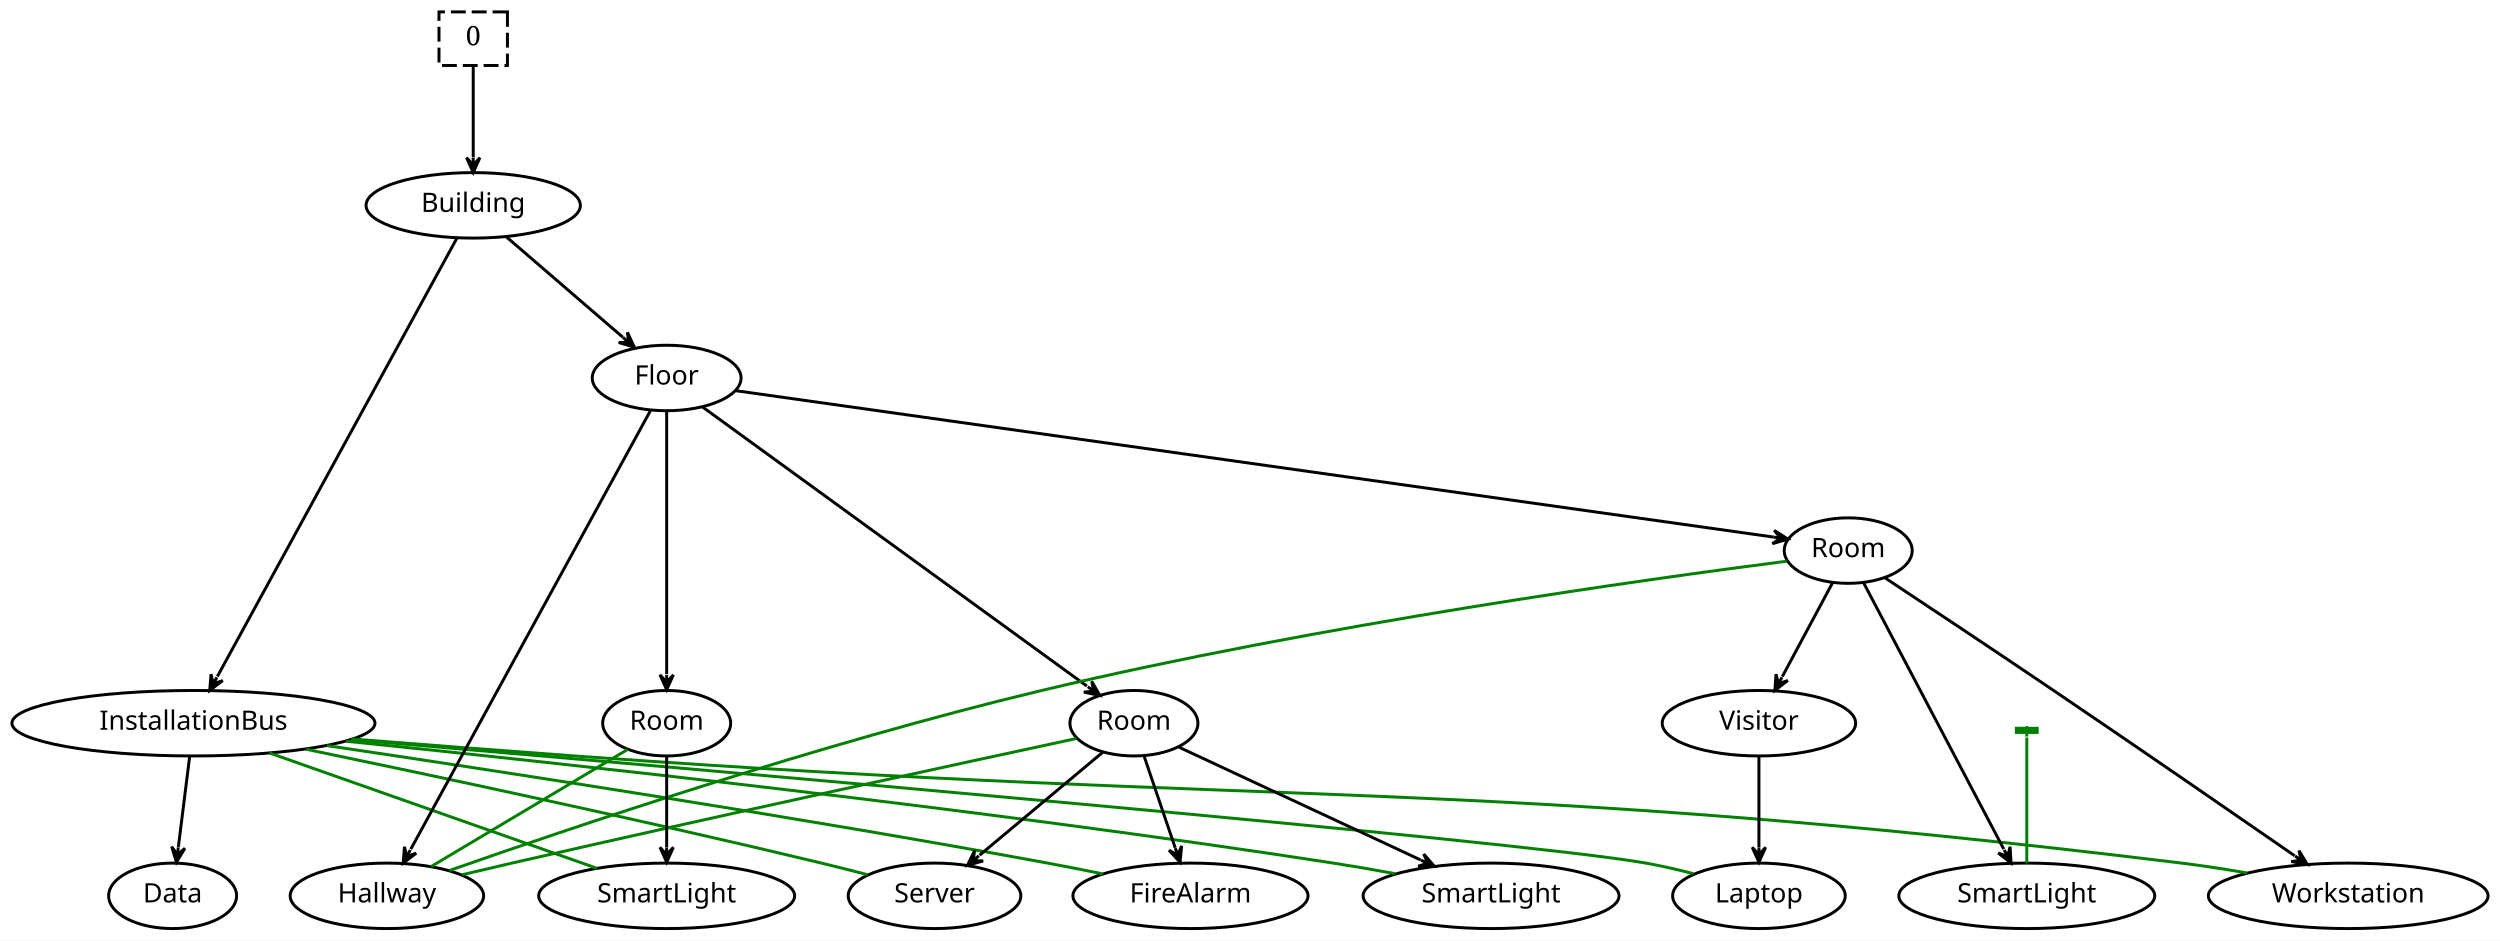
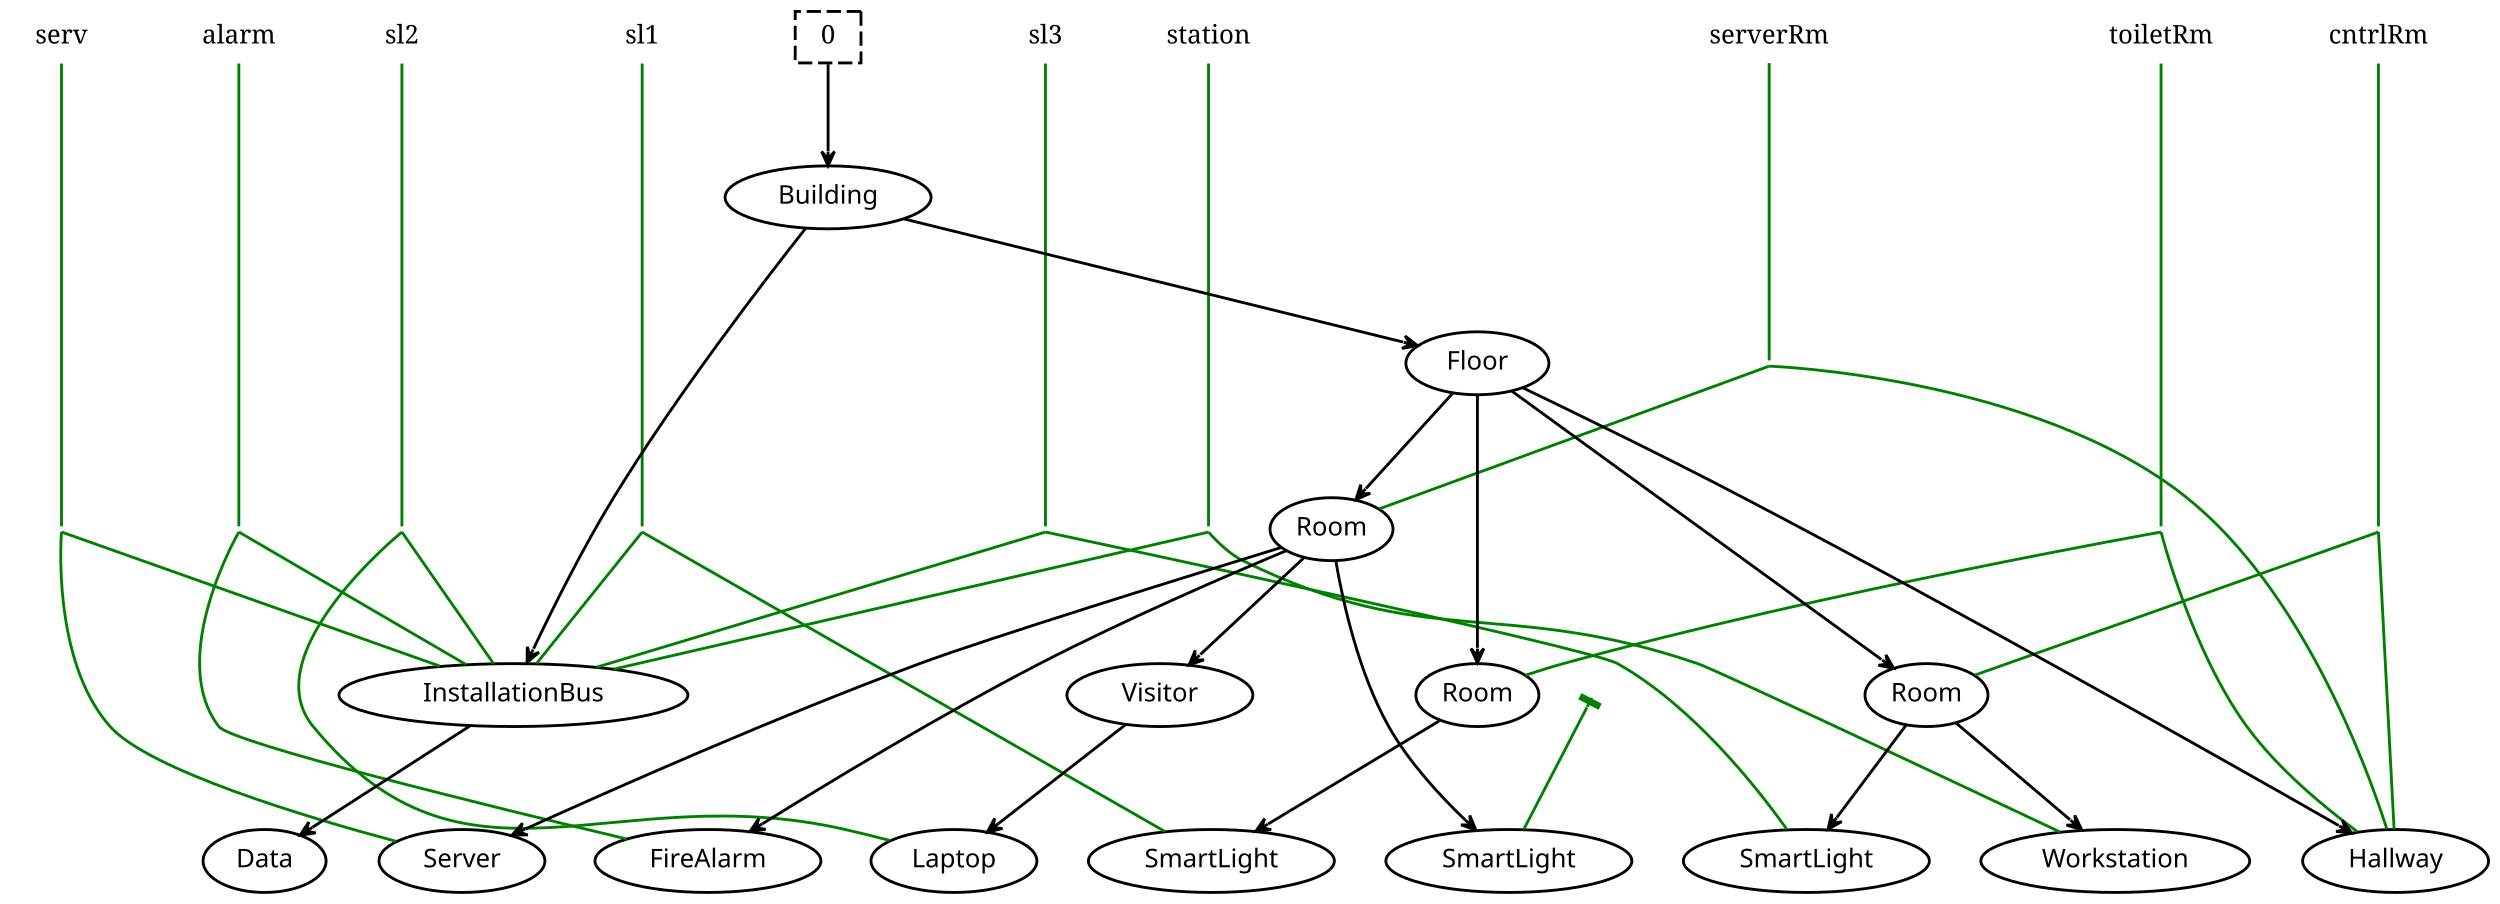
- <svg xmlns="http://www.w3.org/2000/svg" width="840pt" height="316pt" viewBox="0.00 0.00 840.00 316.00">
+ <svg xmlns="http://www.w3.org/2000/svg" width="874pt" height="316pt" viewBox="0.00 0.00 874.00 316.00">
  <g id="graph0" class="graph" transform="scale(1 1) rotate(0) translate(4 312)">
-     <polygon fill="white" stroke="none" points="-4,4 -4,-312 836,-312 836,4 -4,4" />
+     <polygon fill="white" stroke="none" points="-4,4 -4,-312 870,-312 870,4 -4,4" />
    <g id="node1" class="node">
-       <polygon fill="none" stroke="black" stroke-dasharray="5,2" points="166.5,-308 143.5,-308 143.5,-290 166.5,-290 166.5,-308" />
-       <text text-anchor="middle" x="155" y="-296.8" font-family="serif" font-size="9.00">0</text>
+       <polygon fill="none" stroke="black" stroke-dasharray="5,2" points="297,-308 274,-308 274,-290 297,-290 297,-308" />
+       <text text-anchor="middle" x="285.5" y="-296.8" font-family="serif" font-size="9.00">0</text>
    </g>
    <g id="v0_Building" class="node">
-       <ellipse fill="none" stroke="black" cx="155" cy="-243" rx="36" ry="11" />
-       <text text-anchor="middle" x="155" y="-240.8" font-family="sans-serif" font-size="9.00">Building</text>
+       <ellipse fill="none" stroke="black" cx="285.5" cy="-243" rx="36" ry="11" />
+       <text text-anchor="middle" x="285.5" y="-240.8" font-family="sans-serif" font-size="9.00">Building</text>
    </g>
    <g id="edge1" class="edge">
-       <path fill="none" stroke="black" d="M155,-289.562C155,-281.453 155,-269.014 155,-259.181" />
-       <polygon fill="black" stroke="black" points="155,-254.03 157.25,-259.03 155,-256.53 155,-259.03 155,-259.03 155,-259.03 155,-256.53 152.75,-259.03 155,-254.03 155,-254.03" />
-     </g>
-     <g id="node2" class="node" />
+       <path fill="none" stroke="black" d="M285.5,-289.562C285.5,-281.453 285.5,-269.014 285.5,-259.181" />
+       <polygon fill="black" stroke="black" points="285.5,-254.03 287.75,-259.03 285.5,-256.53 285.5,-259.03 285.5,-259.03 285.5,-259.03 285.5,-256.53 283.25,-259.03 285.5,-254.03 285.5,-254.03" />
+     </g>
+     <g id="node2" class="node">
+       <text text-anchor="middle" x="79.5" y="-296.8" font-family="serif" font-size="9.00">alarm</text>
+     </g>
+     <g id="node12" class="node" />
+     <g id="edge18" class="edge">
+       <path fill="none" stroke="green" d="M79.5,-289.801C79.5,-255.842 79.5,-128 79.5,-128" />
+     </g>
+     <g id="node3" class="node">
+       <text text-anchor="middle" x="827.5" y="-296.8" font-family="serif" font-size="9.00">cntrlRm</text>
+     </g>
+     <g id="node13" class="node" />
+     <g id="edge21" class="edge">
+       <path fill="none" stroke="green" d="M827.5,-289.801C827.5,-255.842 827.5,-128 827.5,-128" />
+     </g>
+     <g id="node4" class="node">
+       <text text-anchor="middle" x="17.5" y="-296.8" font-family="serif" font-size="9.00">serv</text>
+     </g>
+     <g id="node14" class="node" />
+     <g id="edge24" class="edge">
+       <path fill="none" stroke="green" d="M17.5,-289.801C17.5,-255.842 17.5,-128 17.5,-128" />
+     </g>
+     <g id="node5" class="node">
+       <text text-anchor="middle" x="614.5" y="-296.8" font-family="serif" font-size="9.00">serverRm</text>
+     </g>
+     <g id="node15" class="node" />
+     <g id="edge27" class="edge">
+       <path fill="none" stroke="green" d="M614.5,-289.945C614.5,-264.265 614.5,-186 614.5,-186" />
+     </g>
+     <g id="node6" class="node">
+       <text text-anchor="middle" x="220.5" y="-296.8" font-family="serif" font-size="9.00">sl1</text>
+     </g>
+     <g id="node16" class="node" />
+     <g id="edge30" class="edge">
+       <path fill="none" stroke="green" d="M220.5,-289.801C220.5,-255.842 220.5,-128 220.5,-128" />
+     </g>
+     <g id="node7" class="node">
+       <text text-anchor="middle" x="136.5" y="-296.8" font-family="serif" font-size="9.00">sl2</text>
+     </g>
+     <g id="node17" class="node" />
+     <g id="edge33" class="edge">
+       <path fill="none" stroke="green" d="M136.5,-289.801C136.5,-255.842 136.5,-128 136.5,-128" />
+     </g>
+     <g id="node8" class="node">
+       <text text-anchor="middle" x="361.5" y="-296.8" font-family="serif" font-size="9.00">sl3</text>
+     </g>
+     <g id="node18" class="node" />
+     <g id="edge36" class="edge">
+       <path fill="none" stroke="green" d="M361.5,-289.801C361.5,-255.842 361.5,-128 361.5,-128" />
+     </g>
+     <g id="node9" class="node">
+       <text text-anchor="middle" x="418.5" y="-296.8" font-family="serif" font-size="9.00">station</text>
+     </g>
+     <g id="node19" class="node" />
+     <g id="edge39" class="edge">
+       <path fill="none" stroke="green" d="M418.5,-289.801C418.5,-255.842 418.5,-128 418.5,-128" />
+     </g>
+     <g id="node10" class="node">
+       <text text-anchor="middle" x="751.5" y="-296.8" font-family="serif" font-size="9.00">toiletRm</text>
+     </g>
+     <g id="node20" class="node" />
+     <g id="edge42" class="edge">
+       <path fill="none" stroke="green" d="M751.5,-289.801C751.5,-255.842 751.5,-128 751.5,-128" />
+     </g>
+     <g id="node11" class="node" />
    <g id="v7_SmartLight" class="node">
-       <ellipse fill="none" stroke="black" cx="677" cy="-11" rx="43" ry="11" />
-       <text text-anchor="middle" x="677" y="-8.8" font-family="sans-serif" font-size="9.00">SmartLight</text>
-     </g>
-     <g id="edge24" class="edge">
-       <path fill="none" stroke="green" d="M677,-64.167C677,-55.586 677,-34.596 677,-22.012" />
-       <polygon fill="green" stroke="green" points="680.5,-67.3 673.5,-67.3 673.5,-65.9 680.5,-65.9 680.5,-67.3" />
-       <polyline fill="none" stroke="green" points="677,-68 677,-64.5 " />
+       <ellipse fill="none" stroke="black" cx="523.5" cy="-11" rx="43" ry="11" />
+       <text text-anchor="middle" x="523.5" y="-8.8" font-family="sans-serif" font-size="9.00">SmartLight</text>
+     </g>
+     <g id="edge17" class="edge">
+       <path fill="none" stroke="green" d="M550.774,-64.667C546.508,-56.429 535.332,-34.847 528.685,-22.012" />
+       <polygon fill="green" stroke="green" points="555.286,-65.769 549.07,-68.988 548.426,-67.745 554.642,-64.526 555.286,-65.769" />
+       <polyline fill="none" stroke="green" points="552.5,-68 550.89,-64.892 " />
    </g>
    <g id="v1_InstallationBus" class="node">
-       <ellipse fill="none" stroke="black" cx="61" cy="-69" rx="61" ry="11" />
-       <text text-anchor="middle" x="61" y="-66.8" font-family="sans-serif" font-size="9.00">InstallationBus</text>
+       <ellipse fill="none" stroke="black" cx="175.5" cy="-69" rx="61" ry="11" />
+       <text text-anchor="middle" x="175.5" y="-66.8" font-family="sans-serif" font-size="9.00">InstallationBus</text>
+     </g>
+     <g id="edge19" class="edge">
+       <path fill="none" stroke="green" d="M79.5,-126C79.5,-126 131.273,-95.799 158.778,-79.754" />
+     </g>
+     <g id="v10_FireAlarm" class="node">
+       <ellipse fill="none" stroke="black" cx="243.5" cy="-11" rx="39.5" ry="11" />
+       <text text-anchor="middle" x="243.5" y="-8.8" font-family="sans-serif" font-size="9.00">FireAlarm</text>
+     </g>
+     <g id="edge20" class="edge">
+       <path fill="none" stroke="green" d="M79.5,-126C79.5,-126 54.017,-82.113 72.5,-58 76.907,-52.251 167.537,-30.028 215.023,-18.709" />
+     </g>
+     <g id="v8_Hallway" class="node">
+       <ellipse fill="none" stroke="black" cx="833.5" cy="-11" rx="32.5" ry="11" />
+       <text text-anchor="middle" x="833.5" y="-8.8" font-family="sans-serif" font-size="9.00">Hallway</text>
+     </g>
+     <g id="edge22" class="edge">
+       <path fill="none" stroke="green" d="M827.5,-126C827.5,-126 831.499,-50.017 832.968,-22.117" />
+     </g>
+     <g id="v13_Room" class="node">
+       <ellipse fill="none" stroke="black" cx="669.5" cy="-69" rx="21.5" ry="11" />
+       <text text-anchor="middle" x="669.5" y="-66.8" font-family="sans-serif" font-size="9.00">Room</text>
+     </g>
+     <g id="edge23" class="edge">
+       <path fill="none" stroke="green" d="M827.5,-126C827.5,-126 727.168,-90.439 686.409,-75.993" />
+     </g>
+     <g id="edge25" class="edge">
+       <path fill="none" stroke="green" d="M17.5,-126C17.5,-126 104.992,-94.99 149.763,-79.122" />
+     </g>
+     <g id="v9_Server" class="node">
+       <ellipse fill="none" stroke="black" cx="157.5" cy="-11" rx="29" ry="11" />
+       <text text-anchor="middle" x="157.5" y="-8.8" font-family="sans-serif" font-size="9.00">Server</text>
+     </g>
+     <g id="edge26" class="edge">
+       <path fill="none" stroke="green" d="M17.5,-126C17.5,-126 13.75,-81.236 34.5,-58 48.091,-42.781 102.812,-26.355 134.5,-17.851" />
+     </g>
+     <g id="v4_Room" class="node">
+       <ellipse fill="none" stroke="black" cx="461.5" cy="-127" rx="21.5" ry="11" />
+       <text text-anchor="middle" x="461.5" y="-124.8" font-family="sans-serif" font-size="9.00">Room</text>
+     </g>
+     <g id="edge28" class="edge">
+       <path fill="none" stroke="green" d="M614.5,-184C614.5,-184 517.819,-148.614 478.165,-134.1" />
+     </g>
+     <g id="edge29" class="edge">
+       <path fill="none" stroke="green" d="M614.5,-184C614.5,-184 707.405,-180.538 760.5,-138 800.355,-106.07 822.765,-46.079 830.446,-22.192" />
+     </g>
+     <g id="edge31" class="edge">
+       <path fill="none" stroke="green" d="M220.5,-126C220.5,-126 196.489,-96.119 183.545,-80.012" />
+     </g>
+     <g id="v12_SmartLight" class="node">
+       <ellipse fill="none" stroke="black" cx="419.5" cy="-11" rx="43" ry="11" />
+       <text text-anchor="middle" x="419.5" y="-8.8" font-family="sans-serif" font-size="9.00">SmartLight</text>
+     </g>
+     <g id="edge32" class="edge">
+       <path fill="none" stroke="green" d="M220.5,-126C220.5,-126 355.688,-48.556 403.215,-21.329" />
+     </g>
+     <g id="edge34" class="edge">
+       <path fill="none" stroke="green" d="M136.5,-126C136.5,-126 157.31,-96.119 168.528,-80.012" />
+     </g>
+     <g id="v6_Laptop" class="node">
+       <ellipse fill="none" stroke="black" cx="329.5" cy="-11" rx="29" ry="11" />
+       <text text-anchor="middle" x="329.5" y="-8.8" font-family="sans-serif" font-size="9.00">Laptop</text>
+     </g>
+     <g id="edge35" class="edge">
+       <path fill="none" stroke="green" d="M136.5,-126C136.5,-126 84.363,-83.621 105.5,-58 159.084,6.95 209.408,-40.724 291.5,-22 296.555,-20.847 301.957,-19.497 307.056,-18.169" />
+     </g>
+     <g id="edge37" class="edge">
+       <path fill="none" stroke="green" d="M361.5,-126C361.5,-126 256.875,-94.5 204.562,-78.75" />
+     </g>
+     <g id="v14_SmartLight" class="node">
+       <ellipse fill="none" stroke="black" cx="627.5" cy="-11" rx="43" ry="11" />
+       <text text-anchor="middle" x="627.5" y="-8.8" font-family="sans-serif" font-size="9.00">SmartLight</text>
+     </g>
+     <g id="edge38" class="edge">
+       <path fill="none" stroke="green" d="M361.5,-126C361.5,-126 551.567,-85.598 561.5,-80 587.585,-65.299 609.939,-37.132 620.683,-22.076" />
+     </g>
+     <g id="edge40" class="edge">
+       <path fill="none" stroke="green" d="M418.5,-126C418.5,-126 277.869,-93.591 210.575,-78.083" />
+     </g>
+     <g id="v15_Workstation" class="node">
+       <ellipse fill="none" stroke="black" cx="735.5" cy="-11" rx="47" ry="11" />
+       <text text-anchor="middle" x="735.5" y="-8.8" font-family="sans-serif" font-size="9.00">Workstation</text>
+     </g>
+     <g id="edge41" class="edge">
+       <path fill="none" stroke="green" d="M418.5,-126C418.5,-126 424.275,-119.074 430.5,-116 495.466,-83.918 520.937,-103.429 589.5,-80 595.983,-77.785 678.121,-39.101 716.268,-21.09" />
+     </g>
+     <g id="edge43" class="edge">
+       <path fill="none" stroke="green" d="M751.5,-126C751.5,-126 762.012,-84.671 781.5,-58 792.309,-43.207 808.614,-29.764 820.078,-21.283" />
+     </g>
+     <g id="v11_Room" class="node">
+       <ellipse fill="none" stroke="black" cx="512.5" cy="-69" rx="21.5" ry="11" />
+       <text text-anchor="middle" x="512.5" y="-66.8" font-family="sans-serif" font-size="9.00">Room</text>
+     </g>
+     <g id="edge44" class="edge">
+       <path fill="none" stroke="green" d="M751.5,-126C751.5,-126 634.187,-105.296 542.5,-80 538.16,-78.803 533.523,-77.346 529.223,-75.92" />
    </g>
    <g id="edge2" class="edge">
-       <path fill="none" stroke="black" d="M149.54,-232.009C133.705,-203.034 87.706,-118.867 69.026,-84.686" />
-       <polygon fill="black" stroke="black" points="66.475,-80.019 70.847,-83.327 67.674,-82.212 68.873,-84.406 68.873,-84.406 68.873,-84.406 67.674,-82.212 66.899,-85.485 66.475,-80.019 66.475,-80.019" />
+       <path fill="none" stroke="black" d="M277.524,-232.016C263.213,-213.879 232.61,-174.057 210.5,-138 199.744,-120.459 189.185,-99.237 182.525,-85.218" />
+       <polygon fill="black" stroke="black" points="180.255,-80.399 184.422,-83.963 181.321,-82.66 182.386,-84.922 182.386,-84.922 182.386,-84.922 181.321,-82.66 180.351,-85.881 180.255,-80.399 180.255,-80.399" />
    </g>
    <g id="v3_Floor" class="node">
-       <ellipse fill="none" stroke="black" cx="220" cy="-185" rx="25" ry="11" />
-       <text text-anchor="middle" x="220" y="-182.8" font-family="sans-serif" font-size="9.00">Floor</text>
+       <ellipse fill="none" stroke="black" cx="512.5" cy="-185" rx="25" ry="11" />
+       <text text-anchor="middle" x="512.5" y="-182.8" font-family="sans-serif" font-size="9.00">Floor</text>
    </g>
    <g id="edge3" class="edge">
-       <path fill="none" stroke="black" d="M166.026,-232.5C176.83,-223.192 193.364,-208.948 205.285,-198.677" />
-       <polygon fill="black" stroke="black" points="209.136,-195.359 206.817,-200.328 207.242,-196.991 205.348,-198.623 205.348,-198.623 205.348,-198.623 207.242,-196.991 203.88,-196.918 209.136,-195.359 209.136,-195.359" />
+       <path fill="none" stroke="black" d="M311.984,-235.466C355.814,-224.654 442.911,-203.167 486.452,-192.426" />
+       <polygon fill="black" stroke="black" points="491.54,-191.171 487.225,-194.553 489.113,-191.77 486.686,-192.368 486.686,-192.368 486.686,-192.368 489.113,-191.77 486.147,-190.184 491.54,-191.171 491.54,-191.171" />
    </g>
    <g id="v2_Data" class="node">
-       <ellipse fill="none" stroke="black" cx="54" cy="-11" rx="21.5" ry="11" />
-       <text text-anchor="middle" x="54" y="-8.8" font-family="sans-serif" font-size="9.00">Data</text>
+       <ellipse fill="none" stroke="black" cx="88.5" cy="-11" rx="21.5" ry="11" />
+       <text text-anchor="middle" x="88.5" y="-8.8" font-family="sans-serif" font-size="9.00">Data</text>
    </g>
    <g id="edge4" class="edge">
-       <path fill="none" stroke="black" d="M59.748,-57.988C58.687,-49.494 57.146,-37.17 55.927,-27.417" />
-       <polygon fill="black" stroke="black" points="55.288,-22.304 58.141,-26.986 55.598,-24.785 55.908,-27.265 55.908,-27.265 55.908,-27.265 55.598,-24.785 53.676,-27.544 55.288,-22.304 55.288,-22.304" />
-     </g>
-     <g id="v6_Laptop" class="node">
-       <ellipse fill="none" stroke="black" cx="587" cy="-11" rx="29" ry="11" />
-       <text text-anchor="middle" x="587" y="-8.8" font-family="sans-serif" font-size="9.00">Laptop</text>
-     </g>
-     <g id="edge17" class="edge">
-       <path fill="none" stroke="green" d="M113.942,-63.502C231.447,-53.449 507.001,-29.454 549,-22 554.239,-21.07 559.813,-19.779 565.032,-18.432" />
-     </g>
-     <g id="v9_Workstation" class="node">
-       <ellipse fill="none" stroke="black" cx="785" cy="-11" rx="47" ry="11" />
-       <text text-anchor="middle" x="785" y="-8.8" font-family="sans-serif" font-size="9.00">Workstation</text>
-     </g>
-     <g id="edge18" class="edge">
-       <path fill="none" stroke="green" d="M114.549,-63.68C137.473,-61.866 164.545,-59.77 189,-58 428.905,-40.633 490.245,-51.186 729,-22 736.156,-21.125 743.785,-19.936 751.034,-18.683" />
-     </g>
-     <g id="v11_SmartLight" class="node">
-       <ellipse fill="none" stroke="black" cx="220" cy="-11" rx="43" ry="11" />
-       <text text-anchor="middle" x="220" y="-8.8" font-family="sans-serif" font-size="9.00">SmartLight</text>
-     </g>
-     <g id="edge19" class="edge">
-       <path fill="none" stroke="green" d="M86.546,-59.003C116.92,-48.305 167.187,-30.601 196.59,-20.245" />
-     </g>
-     <g id="v13_SmartLight" class="node">
-       <ellipse fill="none" stroke="black" cx="497" cy="-11" rx="43" ry="11" />
-       <text text-anchor="middle" x="497" y="-8.8" font-family="sans-serif" font-size="9.00">SmartLight</text>
-     </g>
-     <g id="edge20" class="edge">
-       <path fill="none" stroke="green" d="M112.258,-62.946C185.868,-55.438 325.688,-40.245 444,-22 450.756,-20.958 457.968,-19.697 464.828,-18.427" />
-     </g>
-     <g id="v14_Server" class="node">
-       <ellipse fill="none" stroke="black" cx="310" cy="-11" rx="29" ry="11" />
-       <text text-anchor="middle" x="310" y="-8.8" font-family="sans-serif" font-size="9.00">Server</text>
-     </g>
-     <g id="edge21" class="edge">
-       <path fill="none" stroke="green" d="M98.845,-60.257C141.159,-51.483 211.67,-36.507 272,-22 277.041,-20.788 282.438,-19.414 287.535,-18.081" />
-     </g>
-     <g id="v15_FireAlarm" class="node">
-       <ellipse fill="none" stroke="black" cx="396" cy="-11" rx="39.5" ry="11" />
-       <text text-anchor="middle" x="396" y="-8.8" font-family="sans-serif" font-size="9.00">FireAlarm</text>
-     </g>
-     <g id="edge22" class="edge">
-       <path fill="none" stroke="green" d="M105.851,-61.471C162.427,-53.084 262.641,-37.723 348,-22 354.027,-20.89 360.461,-19.613 366.596,-18.351" />
-     </g>
-     <g id="v4_Room" class="node">
-       <ellipse fill="none" stroke="black" cx="617" cy="-127" rx="21.5" ry="11" />
-       <text text-anchor="middle" x="617" y="-124.8" font-family="sans-serif" font-size="9.00">Room</text>
+       <path fill="none" stroke="black" d="M160.346,-58.245C144.949,-48.335 121.16,-33.022 105.221,-22.763" />
+       <polygon fill="black" stroke="black" points="100.948,-20.012 106.37,-20.827 103.05,-21.365 105.152,-22.718 105.152,-22.718 105.152,-22.718 103.05,-21.365 103.934,-24.61 100.948,-20.012 100.948,-20.012" />
    </g>
    <g id="edge5" class="edge">
-       <path fill="none" stroke="black" d="M243.06,-180.747C312.552,-170.945 519.59,-141.74 591.81,-131.553" />
-       <polygon fill="black" stroke="black" points="596.773,-130.853 592.137,-133.78 594.298,-131.202 591.822,-131.552 591.822,-131.552 591.822,-131.552 594.298,-131.202 591.508,-129.324 596.773,-130.853 596.773,-130.853" />
-     </g>
-     <g id="v8_Hallway" class="node">
-       <ellipse fill="none" stroke="black" cx="126" cy="-11" rx="32.5" ry="11" />
-       <text text-anchor="middle" x="126" y="-8.8" font-family="sans-serif" font-size="9.00">Hallway</text>
+       <path fill="none" stroke="black" d="M503.849,-174.5C495.519,-165.354 482.849,-151.442 473.536,-141.217" />
+       <polygon fill="black" stroke="black" points="470.024,-137.359 475.054,-139.541 471.707,-139.208 473.39,-141.056 473.39,-141.056 473.39,-141.056 471.707,-139.208 471.727,-142.571 470.024,-137.359 470.024,-137.359" />
    </g>
    <g id="edge6" class="edge">
-       <path fill="none" stroke="black" d="M214.54,-174.009C198.705,-145.034 152.706,-60.867 134.026,-26.686" />
-       <polygon fill="black" stroke="black" points="131.475,-22.018 135.847,-25.327 132.674,-24.212 133.873,-26.406 133.873,-26.406 133.873,-26.406 132.674,-24.212 131.899,-27.485 131.475,-22.018 131.475,-22.018" />
-     </g>
-     <g id="v10_Room" class="node">
-       <ellipse fill="none" stroke="black" cx="220" cy="-69" rx="21.5" ry="11" />
-       <text text-anchor="middle" x="220" y="-66.8" font-family="sans-serif" font-size="9.00">Room</text>
+       <path fill="none" stroke="black" d="M528.408,-176.404C547.015,-167.457 578.687,-152.031 605.5,-138 683.281,-97.298 774.192,-45.879 813.604,-23.396" />
+       <polygon fill="black" stroke="black" points="818.15,-20.8 814.924,-25.233 815.979,-22.04 813.808,-23.279 813.808,-23.279 813.808,-23.279 815.979,-22.04 812.692,-21.325 818.15,-20.8 818.15,-20.8" />
    </g>
    <g id="edge7" class="edge">
-       <path fill="none" stroke="black" d="M220,-173.883C220,-153.906 220,-109.276 220,-85.54" />
-       <polygon fill="black" stroke="black" points="220,-80.258 222.25,-85.258 220,-82.758 220,-85.258 220,-85.258 220,-85.258 220,-82.758 217.75,-85.258 220,-80.258 220,-80.258" />
-     </g>
-     <g id="v12_Room" class="node">
-       <ellipse fill="none" stroke="black" cx="377" cy="-69" rx="21.5" ry="11" />
-       <text text-anchor="middle" x="377" y="-66.8" font-family="sans-serif" font-size="9.00">Room</text>
+       <path fill="none" stroke="black" d="M512.5,-173.883C512.5,-153.906 512.5,-109.276 512.5,-85.54" />
+       <polygon fill="black" stroke="black" points="512.5,-80.258 514.75,-85.258 512.5,-82.758 512.5,-85.258 512.5,-85.258 512.5,-85.258 512.5,-82.758 510.25,-85.258 512.5,-80.258 512.5,-80.258" />
    </g>
    <g id="edge8" class="edge">
-       <path fill="none" stroke="black" d="M232.059,-175.244C260.118,-154.869 329.78,-104.287 361.192,-81.478" />
-       <polygon fill="black" stroke="black" points="365.54,-78.321 362.816,-83.08 363.517,-79.79 361.494,-81.259 361.494,-81.259 361.494,-81.259 363.517,-79.79 360.172,-79.439 365.54,-78.321 365.54,-78.321" />
+       <path fill="none" stroke="black" d="M524.559,-175.244C552.618,-154.869 622.28,-104.287 653.692,-81.478" />
+       <polygon fill="black" stroke="black" points="658.04,-78.321 655.316,-83.08 656.017,-79.79 653.994,-81.259 653.994,-81.259 653.994,-81.259 656.017,-79.79 652.672,-79.439 658.04,-78.321 658.04,-78.321" />
    </g>
    <g id="v5_Visitor" class="node">
-       <ellipse fill="none" stroke="black" cx="587" cy="-69" rx="32.5" ry="11" />
-       <text text-anchor="middle" x="587" y="-66.8" font-family="sans-serif" font-size="9.00">Visitor</text>
+       <ellipse fill="none" stroke="black" cx="401.5" cy="-69" rx="32.5" ry="11" />
+       <text text-anchor="middle" x="401.5" y="-66.8" font-family="sans-serif" font-size="9.00">Visitor</text>
    </g>
    <g id="edge9" class="edge">
-       <path fill="none" stroke="black" d="M611.774,-116.246C607.1,-107.52 600.183,-94.608 594.845,-84.644" />
-       <polygon fill="black" stroke="black" points="592.368,-80.02 596.712,-83.365 593.548,-82.224 594.729,-84.427 594.729,-84.427 594.729,-84.427 593.548,-82.224 592.746,-85.49 592.368,-80.02 592.368,-80.02" />
+       <path fill="none" stroke="black" d="M451.86,-117.003C442.065,-107.861 426.787,-93.601 415.626,-83.185" />
+       <polygon fill="black" stroke="black" points="411.719,-79.537 416.909,-81.304 413.546,-81.243 415.374,-82.949 415.374,-82.949 415.374,-82.949 413.546,-81.243 413.839,-84.594 411.719,-79.537 411.719,-79.537" />
    </g>
    <g id="edge10" class="edge">
-       <path fill="none" stroke="black" d="M622.116,-116.28C632.646,-96.273 656.798,-50.384 669.255,-26.716" />
-       <polygon fill="black" stroke="black" points="671.726,-22.02 671.389,-27.492 670.562,-24.232 669.398,-26.445 669.398,-26.445 669.398,-26.445 670.562,-24.232 667.406,-25.397 671.726,-22.02 671.726,-22.02" />
-     </g>
-     <g id="edge23" class="edge">
-       <path fill="none" stroke="green" d="M596.417,-123.448C550.893,-117.6 438.379,-102.016 346,-80 271.724,-62.298 185.817,-33.158 146.981,-19.502" />
+       <path fill="none" stroke="black" d="M463.024,-115.757C465.403,-101.934 470.87,-76.87 481.5,-58 488.466,-45.633 499.329,-33.856 508.262,-25.314" />
+       <polygon fill="black" stroke="black" points="511.956,-21.859 509.841,-26.918 510.13,-23.567 508.304,-25.275 508.304,-25.275 508.304,-25.275 510.13,-23.567 506.767,-23.632 511.956,-21.859 511.956,-21.859" />
    </g>
    <g id="edge11" class="edge">
-       <path fill="none" stroke="black" d="M629.249,-117.908C643.07,-108.76 666.207,-93.394 686,-80 714.417,-60.77 747.206,-38.165 767.006,-24.47" />
-       <polygon fill="black" stroke="black" points="771.268,-21.521 768.436,-26.216 769.212,-22.944 767.156,-24.366 767.156,-24.366 767.156,-24.366 769.212,-22.944 765.876,-22.516 771.268,-21.521 771.268,-21.521" />
+       <path fill="none" stroke="black" d="M443.943,-120.615C411.032,-110.484 341.242,-88.816 317.5,-80 267.544,-61.451 210.392,-36.144 179.73,-22.223" />
+       <polygon fill="black" stroke="black" points="175.042,-20.089 180.525,-20.112 177.317,-21.125 179.593,-22.16 179.593,-22.16 179.593,-22.16 177.317,-21.125 178.661,-24.208 175.042,-20.089 175.042,-20.089" />
    </g>
    <g id="edge12" class="edge">
-       <path fill="none" stroke="black" d="M587,-57.988C587,-49.494 587,-37.17 587,-27.417" />
-       <polygon fill="black" stroke="black" points="587,-22.304 589.25,-27.304 587,-24.804 587,-27.304 587,-27.304 587,-27.304 587,-24.804 584.75,-27.304 587,-22.304 587,-22.304" />
-     </g>
-     <g id="edge25" class="edge">
-       <path fill="none" stroke="green" d="M140.817,-20.827C159.008,-31.665 189.576,-49.875 206.93,-60.213" />
-     </g>
-     <g id="edge26" class="edge">
-       <path fill="none" stroke="green" d="M151.303,-18.098C156.803,-19.403 162.593,-20.762 168,-22 237.714,-37.97 320.76,-55.932 357.67,-63.861" />
+       <path fill="none" stroke="black" d="M445.702,-119.494C425.441,-111.011 389.356,-95.428 359.5,-80 324.503,-61.916 285.241,-38.126 262.543,-24.01" />
+       <polygon fill="black" stroke="black" points="258.23,-21.321 263.664,-22.058 260.352,-22.644 262.473,-23.967 262.473,-23.967 262.473,-23.967 260.352,-22.644 261.282,-25.876 258.23,-21.321 258.23,-21.321" />
    </g>
    <g id="edge13" class="edge">
-       <path fill="none" stroke="black" d="M220,-57.988C220,-49.494 220,-37.17 220,-27.417" />
-       <polygon fill="black" stroke="black" points="220,-22.304 222.25,-27.304 220,-24.804 220,-27.304 220,-27.304 220,-27.304 220,-24.804 217.75,-27.304 220,-22.304 220,-22.304" />
+       <path fill="none" stroke="black" d="M389.611,-58.753C377.448,-49.293 358.492,-34.549 345.124,-24.152" />
+       <polygon fill="black" stroke="black" points="341.168,-21.075 346.496,-22.369 343.141,-22.61 345.115,-24.145 345.115,-24.145 345.115,-24.145 343.141,-22.61 343.734,-25.921 341.168,-21.075 341.168,-21.075" />
    </g>
    <g id="edge14" class="edge">
-       <path fill="none" stroke="black" d="M392.198,-60.908C412.655,-51.361 449.257,-34.28 473.335,-23.044" />
-       <polygon fill="black" stroke="black" points="477.975,-20.878 474.396,-25.032 475.71,-21.935 473.444,-22.993 473.444,-22.993 473.444,-22.993 475.71,-21.935 472.493,-20.954 477.975,-20.878 477.975,-20.878" />
+       <path fill="none" stroke="black" d="M499.175,-59.977C483.525,-50.553 457.415,-34.83 439.372,-23.966" />
+       <polygon fill="black" stroke="black" points="434.97,-21.315 440.414,-21.967 437.111,-22.605 439.253,-23.894 439.253,-23.894 439.253,-23.894 437.111,-22.605 438.092,-25.822 434.97,-21.315 434.97,-21.315" />
    </g>
    <g id="edge15" class="edge">
-       <path fill="none" stroke="black" d="M366.531,-59.25C355.421,-49.964 337.76,-35.203 325.135,-24.65" />
-       <polygon fill="black" stroke="black" points="321.064,-21.247 326.343,-22.727 322.982,-22.851 324.9,-24.454 324.9,-24.454 324.9,-24.454 322.982,-22.851 323.457,-26.18 321.064,-21.247 321.064,-21.247" />
+       <path fill="none" stroke="black" d="M662.375,-58.5C655.74,-49.654 645.76,-36.347 638.174,-26.232" />
+       <polygon fill="black" stroke="black" points="635.086,-22.115 639.886,-24.765 636.586,-24.115 638.086,-26.115 638.086,-26.115 638.086,-26.115 636.586,-24.115 636.286,-27.465 635.086,-22.115 635.086,-22.115" />
    </g>
    <g id="edge16" class="edge">
-       <path fill="none" stroke="black" d="M380.397,-57.988C383.305,-49.415 387.538,-36.941 390.861,-27.147" />
-       <polygon fill="black" stroke="black" points="392.504,-22.304 393.028,-27.762 391.701,-24.671 390.897,-27.039 390.897,-27.039 390.897,-27.039 391.701,-24.671 388.767,-26.316 392.504,-22.304 392.504,-22.304" />
+       <path fill="none" stroke="black" d="M679.812,-59.25C690.496,-50.185 707.329,-35.902 719.694,-25.411" />
+       <polygon fill="black" stroke="black" points="723.701,-22.012 721.344,-26.962 721.794,-23.629 719.888,-25.247 719.888,-25.247 719.888,-25.247 721.794,-23.629 718.432,-23.531 723.701,-22.012 723.701,-22.012" />
    </g>
  </g>
</svg>
